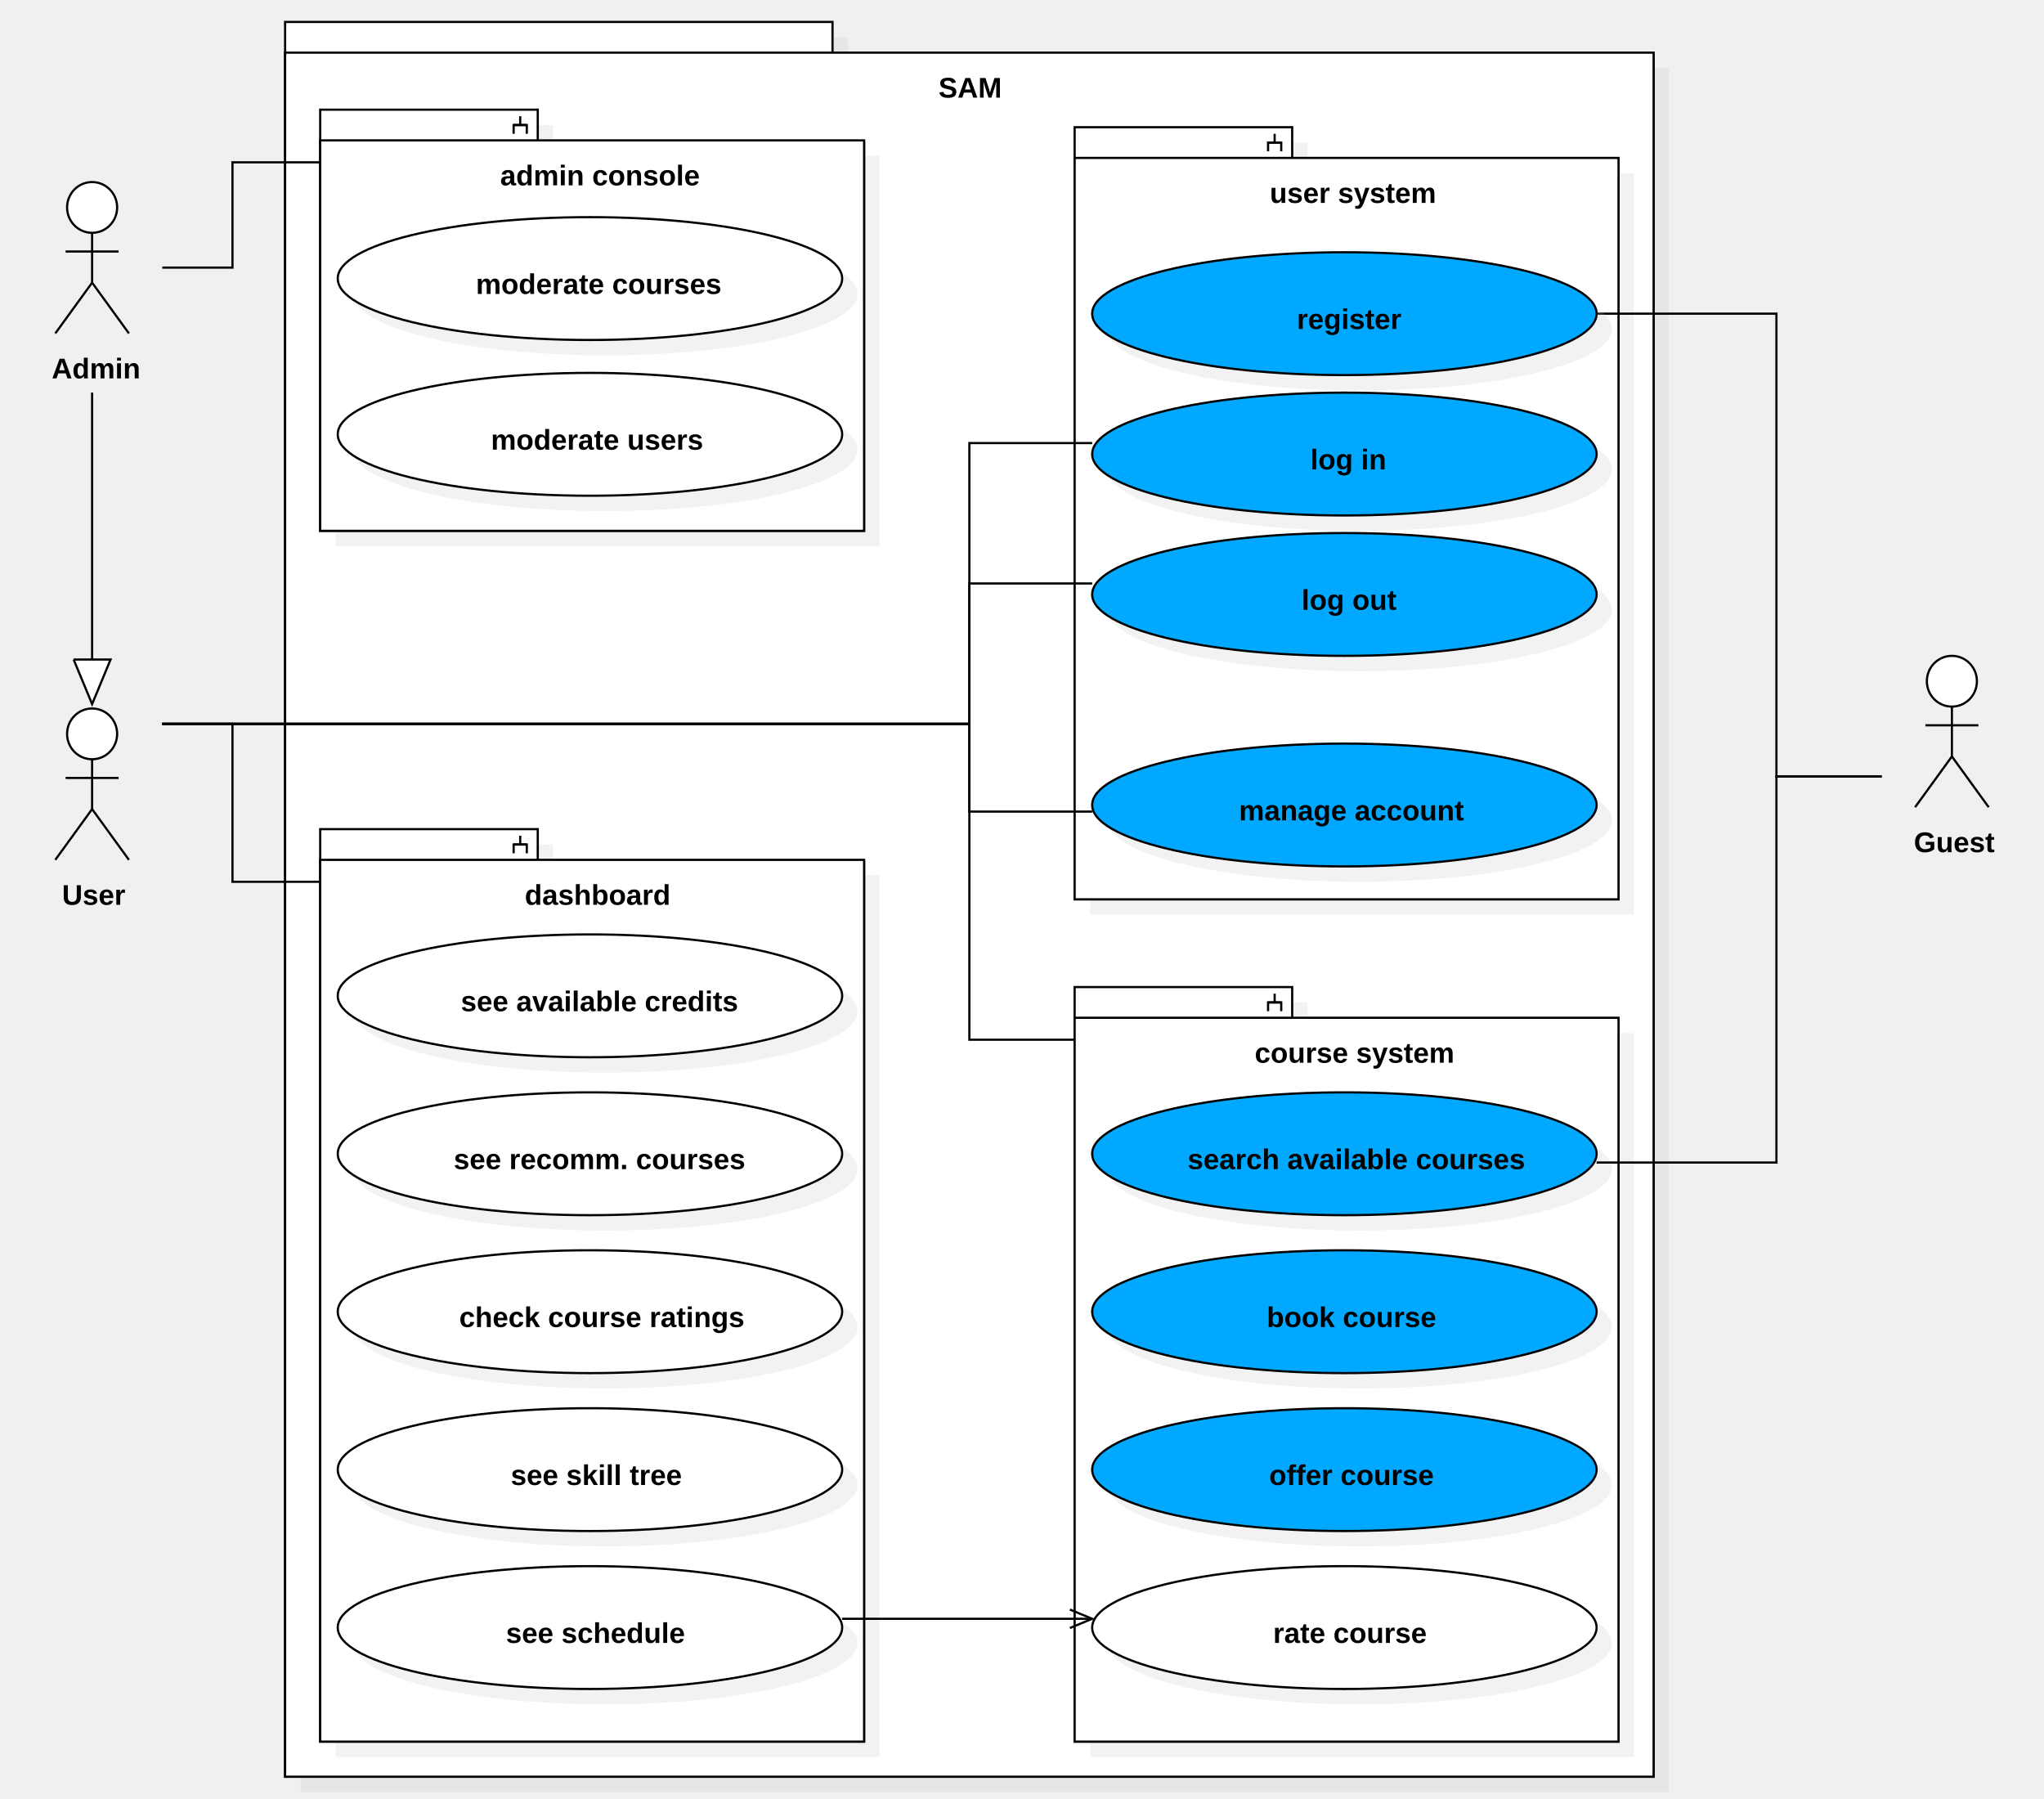
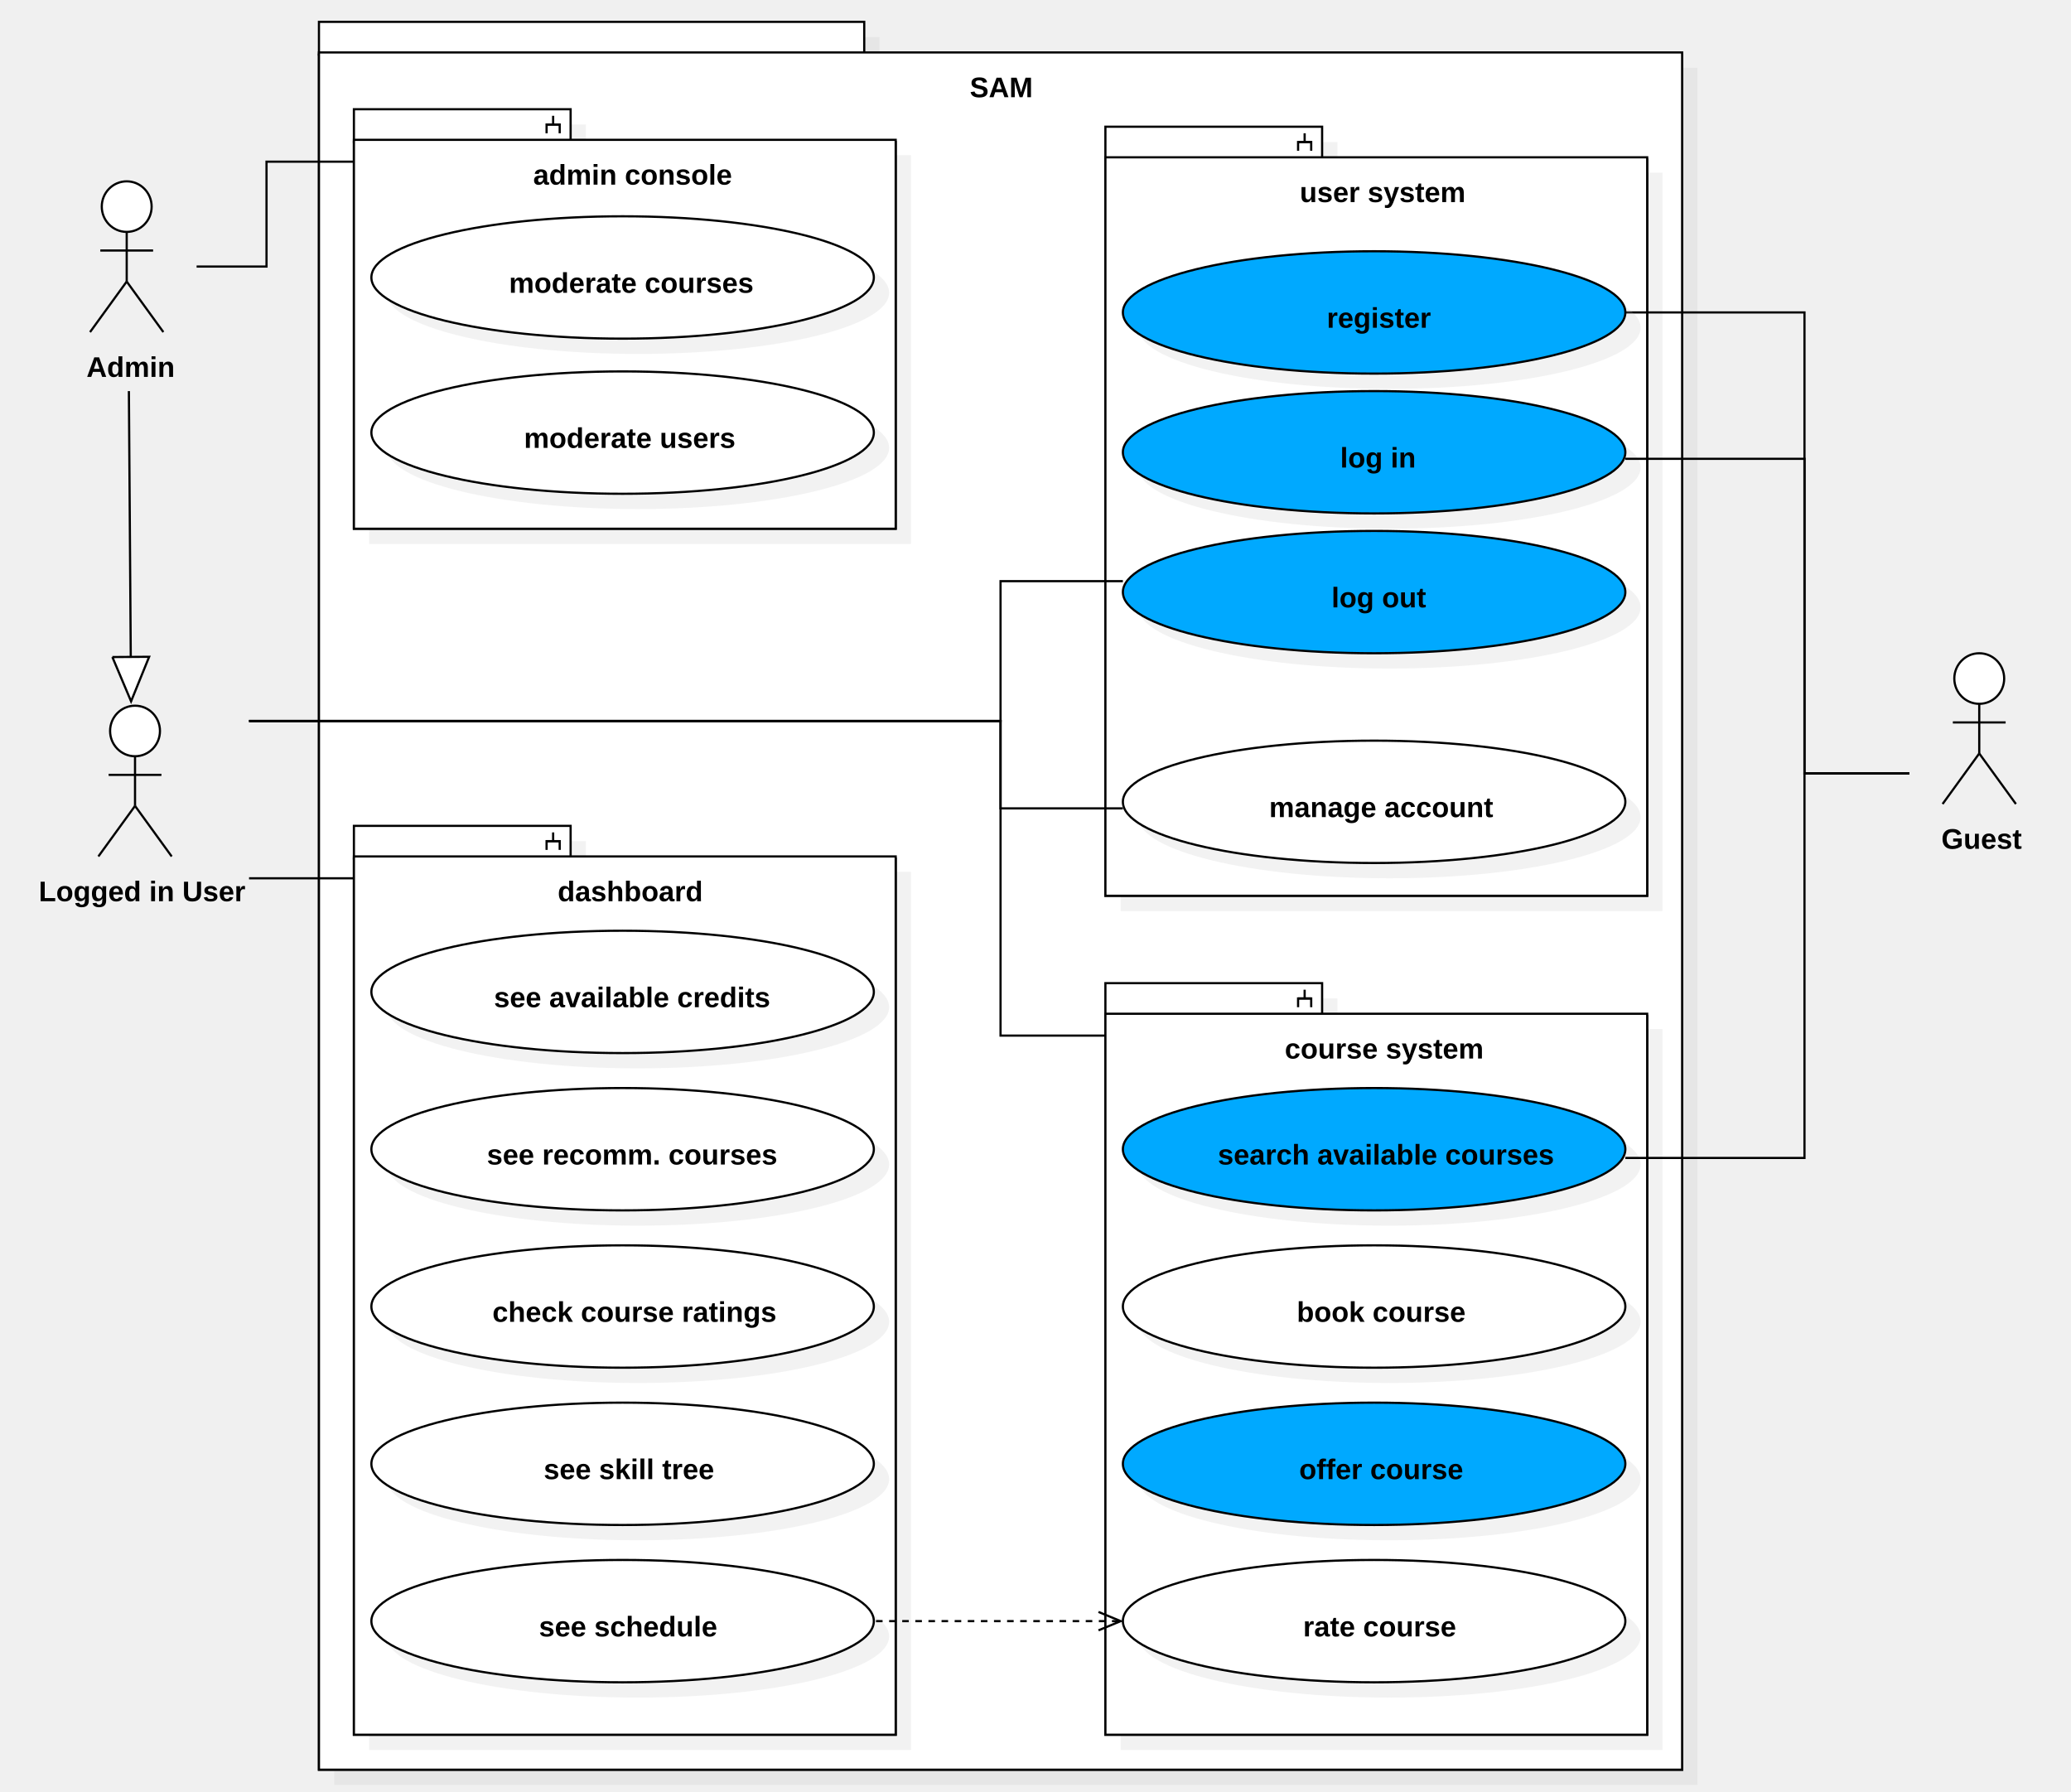
- <svg xmlns="http://www.w3.org/2000/svg" version="1.1" width="932" height="820">
+ <svg xmlns="http://www.w3.org/2000/svg" version="1.1" width="948" height="820">
  <defs />
  <g>
-     <g transform="translate(-62,-38) scale(1,1)">
+     <g transform="translate(-46,-38) scale(1,1)">
      <rect fill="#C0C0C0" stroke="none" x="199" y="55" width="249.6" height="15" opacity="0.2" />
    </g>
-     <g transform="translate(-62,-38) scale(1,1)">
+     <g transform="translate(-46,-38) scale(1,1)">
      <rect fill="#C0C0C0" stroke="none" x="199" y="69" width="624" height="786" opacity="0.2" />
    </g>
-     <g transform="translate(-62,-38) scale(1,1)">
+     <g transform="translate(-46,-38) scale(1,1)">
      <rect fill="#ffffff" stroke="none" x="192" y="63" width="624" height="785" />
    </g>
-     <g transform="translate(-62,-38) scale(1,1)">
+     <g transform="translate(-46,-38) scale(1,1)">
      <path fill="none" stroke="#000000" d="M 192 63 L 816 63 L 816 848 L 192 848 L 192 63 Z Z" stroke-miterlimit="10" />
    </g>
-     <g transform="translate(-62,-38) scale(1,1)">
+     <g transform="translate(-46,-38) scale(1,1)">
      <rect fill="#ffffff" stroke="none" x="192" y="48" width="249.6" height="15" />
    </g>
-     <g transform="translate(-62,-38) scale(1,1)">
+     <g transform="translate(-46,-38) scale(1,1)">
      <path fill="none" stroke="#000000" d="M 192 48 L 441.6 48 L 441.6 63 L 192 63 L 192 48 Z Z" stroke-miterlimit="10" />
    </g>
-     <g transform="translate(-62,-38) scale(1,1)">
+     <g transform="translate(-46,-38) scale(1,1)">
      <rect fill="#ffffff" stroke="none" x="192" y="62" width="624" height="786" />
    </g>
-     <g transform="translate(-62,-38) scale(1,1)">
+     <g transform="translate(-46,-38) scale(1,1)">
      <path fill="none" stroke="#000000" d="M 192 62 L 816 62 L 816 848 L 192 848 L 192 62 Z Z" stroke-miterlimit="10" />
    </g>
-     <g transform="translate(-62,-38) scale(1,1)">
+     <g transform="translate(-46,-38) scale(1,1)">
      <g>
        <path fill="none" stroke="none" />
        <text fill="#000000" stroke="none" font-family="Arial" font-size="13px" font-style="normal" font-weight="bold" text-decoration="none" x="489.915" y="82.5">SAM</text>
      </g>
    </g>
-     <g transform="translate(-62,-38) scale(1,1)">
+     <g transform="translate(-46,-38) scale(1,1)">
      <rect fill="#C0C0C0" stroke="none" x="559" y="495" width="99.2" height="15" opacity="0.2" />
    </g>
-     <g transform="translate(-62,-38) scale(1,1)">
+     <g transform="translate(-46,-38) scale(1,1)">
      <rect fill="#C0C0C0" stroke="none" x="559" y="509" width="248" height="330" opacity="0.2" />
    </g>
-     <g transform="translate(-62,-38) scale(1,1)">
+     <g transform="translate(-46,-38) scale(1,1)">
      <rect fill="#ffffff" stroke="none" x="552" y="503" width="248" height="329" />
    </g>
-     <g transform="translate(-62,-38) scale(1,1)">
+     <g transform="translate(-46,-38) scale(1,1)">
      <path fill="none" stroke="#000000" d="M 552 503 L 800 503 L 800 832 L 552 832 L 552 503 Z Z" stroke-miterlimit="10" />
    </g>
-     <g transform="translate(-62,-38) scale(1,1)">
+     <g transform="translate(-46,-38) scale(1,1)">
      <rect fill="#ffffff" stroke="none" x="552" y="488" width="99.2" height="15" />
    </g>
-     <g transform="translate(-62,-38) scale(1,1)">
+     <g transform="translate(-46,-38) scale(1,1)">
      <path fill="none" stroke="#000000" d="M 552 488 L 651.2 488 L 651.2 503 L 552 503 L 552 488 Z Z" stroke-miterlimit="10" />
    </g>
-     <g transform="translate(-62,-38) scale(1,1)">
+     <g transform="translate(-46,-38) scale(1,1)">
      <rect fill="#ffffff" stroke="none" x="552" y="502" width="248" height="330" />
    </g>
-     <g transform="translate(-62,-38) scale(1,1)">
+     <g transform="translate(-46,-38) scale(1,1)">
      <path fill="none" stroke="#000000" d="M 552 502 L 800 502 L 800 832 L 552 832 L 552 502 Z Z" stroke-miterlimit="10" />
    </g>
-     <g transform="translate(-62,-38) scale(1,1)">
+     <g transform="translate(-46,-38) scale(1,1)">
      <path fill="none" stroke="#000000" d="M 643.2 491 L 643.2 495" stroke-miterlimit="10" />
    </g>
-     <g transform="translate(-62,-38) scale(1,1)">
+     <g transform="translate(-46,-38) scale(1,1)">
      <path fill="none" stroke="#000000" d="M 640.2 499 L 640.2 495 L 646.2 495" stroke-miterlimit="10" />
    </g>
-     <g transform="translate(-62,-38) scale(1,1)">
+     <g transform="translate(-46,-38) scale(1,1)">
      <path fill="none" stroke="#000000" d="M 646.2 499 L 646.2 495 L 640.2 495" stroke-miterlimit="10" />
    </g>
-     <g transform="translate(-62,-38) scale(1,1)">
+     <g transform="translate(-46,-38) scale(1,1)">
      <g>
        <path fill="none" stroke="none" />
        <text fill="#000000" stroke="none" font-family="Arial" font-size="13px" font-style="normal" font-weight="bold" text-decoration="none" x="634.099" y="522.5">course system</text>
      </g>
    </g>
-     <g transform="translate(-62,-38) scale(1,1)">
+     <g transform="translate(-46,-38) scale(1,1)">
      <rect fill="#C0C0C0" stroke="none" x="559" y="103" width="99.2" height="15" opacity="0.2" />
    </g>
-     <g transform="translate(-62,-38) scale(1,1)">
+     <g transform="translate(-46,-38) scale(1,1)">
      <rect fill="#C0C0C0" stroke="none" x="559" y="117" width="248" height="338" opacity="0.2" />
    </g>
-     <g transform="translate(-62,-38) scale(1,1)">
+     <g transform="translate(-46,-38) scale(1,1)">
      <rect fill="#ffffff" stroke="none" x="552" y="111" width="248" height="337" />
    </g>
-     <g transform="translate(-62,-38) scale(1,1)">
+     <g transform="translate(-46,-38) scale(1,1)">
      <path fill="none" stroke="#000000" d="M 552 111 L 800 111 L 800 448 L 552 448 L 552 111 Z Z" stroke-miterlimit="10" />
    </g>
-     <g transform="translate(-62,-38) scale(1,1)">
+     <g transform="translate(-46,-38) scale(1,1)">
      <rect fill="#ffffff" stroke="none" x="552" y="96" width="99.2" height="15" />
    </g>
-     <g transform="translate(-62,-38) scale(1,1)">
+     <g transform="translate(-46,-38) scale(1,1)">
      <path fill="none" stroke="#000000" d="M 552 96 L 651.2 96 L 651.2 111 L 552 111 L 552 96 Z Z" stroke-miterlimit="10" />
    </g>
-     <g transform="translate(-62,-38) scale(1,1)">
+     <g transform="translate(-46,-38) scale(1,1)">
      <rect fill="#ffffff" stroke="none" x="552" y="110" width="248" height="338" />
    </g>
-     <g transform="translate(-62,-38) scale(1,1)">
+     <g transform="translate(-46,-38) scale(1,1)">
      <path fill="none" stroke="#000000" d="M 552 110 L 800 110 L 800 448 L 552 448 L 552 110 Z Z" stroke-miterlimit="10" />
    </g>
-     <g transform="translate(-62,-38) scale(1,1)">
+     <g transform="translate(-46,-38) scale(1,1)">
      <path fill="none" stroke="#000000" d="M 643.2 99 L 643.2 103" stroke-miterlimit="10" />
    </g>
-     <g transform="translate(-62,-38) scale(1,1)">
+     <g transform="translate(-46,-38) scale(1,1)">
      <path fill="none" stroke="#000000" d="M 640.2 107 L 640.2 103 L 646.2 103" stroke-miterlimit="10" />
    </g>
-     <g transform="translate(-62,-38) scale(1,1)">
+     <g transform="translate(-46,-38) scale(1,1)">
      <path fill="none" stroke="#000000" d="M 646.2 107 L 646.2 103 L 640.2 103" stroke-miterlimit="10" />
    </g>
-     <g transform="translate(-62,-38) scale(1,1)">
+     <g transform="translate(-46,-38) scale(1,1)">
      <g>
        <path fill="none" stroke="none" />
        <text fill="#000000" stroke="none" font-family="Arial" font-size="13px" font-style="normal" font-weight="bold" text-decoration="none" x="640.964" y="130.5">user system</text>
      </g>
    </g>
-     <g transform="translate(-62,-38) scale(1,1)">
-       <path fill="#ffffff" stroke="none" d="M 92.588 372.57 C 92.588 366.18 97.698 361 104 361 C 110.302 361 115.412 366.18 115.412 372.57 C 115.412 378.96 110.302 384.14 104 384.14 C 97.698 384.14 92.588 378.96 92.588 372.57 Z" />
-     </g>
-     <g transform="translate(-62,-38) scale(1,1)">
-       <path fill="none" stroke="#000000" d="M 92.588 372.57 C 92.588 366.18 97.698 361 104 361 C 110.302 361 115.412 366.18 115.412 372.57 C 115.412 378.96 110.302 384.14 104 384.14 C 97.698 384.14 92.588 378.96 92.588 372.57 Z" stroke-miterlimit="10" />
-     </g>
-     <g transform="translate(-62,-38) scale(1,1)">
-       <path fill="none" stroke="#000000" d="M 104 384.14 L 104 406.86" stroke-miterlimit="10" />
-     </g>
-     <g transform="translate(-62,-38) scale(1,1)">
-       <path fill="none" stroke="#000000" d="M 91.917 392.66 L 116.083 392.66" stroke-miterlimit="10" />
-     </g>
-     <g transform="translate(-62,-38) scale(1,1)">
-       <path fill="none" stroke="#000000" d="M 104 406.86 L 87.218 430" stroke-miterlimit="10" />
-     </g>
-     <g transform="translate(-62,-38) scale(1,1)">
-       <path fill="none" stroke="#000000" d="M 104 406.86 L 120.782 430" stroke-miterlimit="10" />
-     </g>
-     <g transform="translate(-62,-38) scale(1,1)">
-       <g>
-         <path fill="none" stroke="none" />
-         <text fill="#000000" stroke="none" font-family="Arial" font-size="13px" font-style="normal" font-weight="bold" text-decoration="none" x="90.276" y="450.5">User</text>
-       </g>
-     </g>
-     <g transform="translate(-62,-38) scale(1,1)">
+     <g transform="translate(-46,-38) scale(1,1)">
+       <path fill="#ffffff" stroke="none" d="M 96.397 372.57 C 96.397 366.18 101.507 361 107.809 361 C 114.112 361 119.221 366.18 119.221 372.57 C 119.221 378.96 114.112 384.14 107.809 384.14 C 101.507 384.14 96.397 378.96 96.397 372.57 Z" />
+     </g>
+     <g transform="translate(-46,-38) scale(1,1)">
+       <path fill="none" stroke="#000000" d="M 96.397 372.57 C 96.397 366.18 101.507 361 107.809 361 C 114.112 361 119.221 366.18 119.221 372.57 C 119.221 378.96 114.112 384.14 107.809 384.14 C 101.507 384.14 96.397 378.96 96.397 372.57 Z" stroke-miterlimit="10" />
+     </g>
+     <g transform="translate(-46,-38) scale(1,1)">
+       <path fill="none" stroke="#000000" d="M 107.809 384.14 L 107.809 406.86" stroke-miterlimit="10" />
+     </g>
+     <g transform="translate(-46,-38) scale(1,1)">
+       <path fill="none" stroke="#000000" d="M 95.726 392.66 L 119.892 392.66" stroke-miterlimit="10" />
+     </g>
+     <g transform="translate(-46,-38) scale(1,1)">
+       <path fill="none" stroke="#000000" d="M 107.809 406.86 L 91.027 430" stroke-miterlimit="10" />
+     </g>
+     <g transform="translate(-46,-38) scale(1,1)">
+       <path fill="none" stroke="#000000" d="M 107.809 406.86 L 124.591 430" stroke-miterlimit="10" />
+     </g>
+     <g transform="translate(-46,-38) scale(1,1)">
+       <g>
+         <path fill="none" stroke="none" />
+         <text fill="#000000" stroke="none" font-family="Arial" font-size="13px" font-style="normal" font-weight="bold" text-decoration="none" x="63.725" y="450.5">Logged in User</text>
+       </g>
+     </g>
+     <g transform="translate(-46,-38) scale(1,1)">
      <path fill="#ffffff" stroke="none" d="M 940.588 348.57 C 940.588 342.18 945.698 337 952 337 C 958.302 337 963.412 342.18 963.412 348.57 C 963.412 354.96 958.302 360.14 952 360.14 C 945.698 360.14 940.588 354.96 940.588 348.57 Z" />
    </g>
-     <g transform="translate(-62,-38) scale(1,1)">
+     <g transform="translate(-46,-38) scale(1,1)">
      <path fill="none" stroke="#000000" d="M 940.588 348.57 C 940.588 342.18 945.698 337 952 337 C 958.302 337 963.412 342.18 963.412 348.57 C 963.412 354.96 958.302 360.14 952 360.14 C 945.698 360.14 940.588 354.96 940.588 348.57 Z" stroke-miterlimit="10" />
    </g>
-     <g transform="translate(-62,-38) scale(1,1)">
+     <g transform="translate(-46,-38) scale(1,1)">
      <path fill="none" stroke="#000000" d="M 952 360.14 L 952 382.86" stroke-miterlimit="10" />
    </g>
-     <g transform="translate(-62,-38) scale(1,1)">
+     <g transform="translate(-46,-38) scale(1,1)">
      <path fill="none" stroke="#000000" d="M 939.917 368.66 L 964.083 368.66" stroke-miterlimit="10" />
    </g>
-     <g transform="translate(-62,-38) scale(1,1)">
+     <g transform="translate(-46,-38) scale(1,1)">
      <path fill="none" stroke="#000000" d="M 952 382.86 L 935.218 406" stroke-miterlimit="10" />
    </g>
-     <g transform="translate(-62,-38) scale(1,1)">
+     <g transform="translate(-46,-38) scale(1,1)">
      <path fill="none" stroke="#000000" d="M 952 382.86 L 968.782 406" stroke-miterlimit="10" />
    </g>
-     <g transform="translate(-62,-38) scale(1,1)">
+     <g transform="translate(-46,-38) scale(1,1)">
      <g>
        <path fill="none" stroke="none" />
        <text fill="#000000" stroke="none" font-family="Arial" font-size="13px" font-style="normal" font-weight="bold" text-decoration="none" x="934.658" y="426.5">Guest</text>
      </g>
    </g>
-     <g transform="translate(-62,-38) scale(1,1)">
+     <g transform="translate(-46,-38) scale(1,1)">
      <path fill="none" stroke="#000000" d="M 920 392 L 872 392 L 872 181 L 790 181" stroke-miterlimit="10" />
    </g>
-     <g transform="translate(-62,-38) scale(1,1)">
+     <g transform="translate(-46,-38) scale(1,1)">
      <path fill="#ffffff" stroke="none" d="M 92.588 132.57 C 92.588 126.18 97.698 121 104 121 C 110.302 121 115.412 126.18 115.412 132.57 C 115.412 138.96 110.302 144.14 104 144.14 C 97.698 144.14 92.588 138.96 92.588 132.57 Z" />
    </g>
-     <g transform="translate(-62,-38) scale(1,1)">
+     <g transform="translate(-46,-38) scale(1,1)">
      <path fill="none" stroke="#000000" d="M 92.588 132.57 C 92.588 126.18 97.698 121 104 121 C 110.302 121 115.412 126.18 115.412 132.57 C 115.412 138.96 110.302 144.14 104 144.14 C 97.698 144.14 92.588 138.96 92.588 132.57 Z" stroke-miterlimit="10" />
    </g>
-     <g transform="translate(-62,-38) scale(1,1)">
+     <g transform="translate(-46,-38) scale(1,1)">
      <path fill="none" stroke="#000000" d="M 104 144.14 L 104 166.86" stroke-miterlimit="10" />
    </g>
-     <g transform="translate(-62,-38) scale(1,1)">
+     <g transform="translate(-46,-38) scale(1,1)">
      <path fill="none" stroke="#000000" d="M 91.917 152.66 L 116.083 152.66" stroke-miterlimit="10" />
    </g>
-     <g transform="translate(-62,-38) scale(1,1)">
+     <g transform="translate(-46,-38) scale(1,1)">
      <path fill="none" stroke="#000000" d="M 104 166.86 L 87.218 190" stroke-miterlimit="10" />
    </g>
-     <g transform="translate(-62,-38) scale(1,1)">
+     <g transform="translate(-46,-38) scale(1,1)">
      <path fill="none" stroke="#000000" d="M 104 166.86 L 120.782 190" stroke-miterlimit="10" />
    </g>
-     <g transform="translate(-62,-38) scale(1,1)">
+     <g transform="translate(-46,-38) scale(1,1)">
      <g>
        <path fill="none" stroke="none" />
        <text fill="#000000" stroke="none" font-family="Arial" font-size="13px" font-style="normal" font-weight="bold" text-decoration="none" x="85.576" y="210.5">Admin</text>
      </g>
    </g>
-     <g transform="translate(-62,-38) scale(1,1)">
-       <path fill="none" stroke="#000000" d="M 104 217 L 104 359" stroke-miterlimit="10" />
-     </g>
-     <g transform="translate(-62,-38) scale(1,1)">
-       <path fill="#FFFFFF" stroke="none" d="M 95.581 338.675 L 104 359 L 112.419 338.675" />
-     </g>
-     <g transform="translate(-62,-38) scale(1,1)">
-       <path fill="none" stroke="#000000" d="M 95.581 338.675 L 104 359 L 112.419 338.675 L 95.581 338.675" stroke-miterlimit="10" />
-     </g>
-     <g transform="translate(-62,-38) scale(1,1)">
+     <g transform="translate(-46,-38) scale(1,1)">
+       <path fill="none" stroke="#000000" d="M 105 217 L 106 359" stroke-miterlimit="10" />
+     </g>
+     <g transform="translate(-46,-38) scale(1,1)">
+       <path fill="#FFFFFF" stroke="none" d="M 97.438 338.734 L 106 359 L 114.276 338.616" />
+     </g>
+     <g transform="translate(-46,-38) scale(1,1)">
+       <path fill="none" stroke="#000000" d="M 97.438 338.734 L 106 359 L 114.276 338.616 L 97.438 338.734" stroke-miterlimit="10" />
+     </g>
+     <g transform="translate(-46,-38) scale(1,1)">
      <path fill="#C0C0C0" stroke="none" d="M 567 188 C 567 172.536 618.487 160 682 160 C 745.513 160 797 172.536 797 188 C 797 203.464 745.513 216 682 216 C 618.487 216 567 203.464 567 188 Z" opacity="0.2" />
    </g>
-     <g transform="translate(-62,-38) scale(1,1)">
+     <g transform="translate(-46,-38) scale(1,1)">
      <path fill="#00a9ff" stroke="none" d="M 560 181 C 560 165.536 611.487 153 675 153 C 738.513 153 790 165.536 790 181 C 790 196.464 738.513 209 675 209 C 611.487 209 560 196.464 560 181 Z" />
    </g>
-     <g transform="translate(-62,-38) scale(1,1)">
+     <g transform="translate(-46,-38) scale(1,1)">
      <path fill="none" stroke="#000000" d="M 560 181 C 560 165.536 611.487 153 675 153 C 738.513 153 790 165.536 790 181 C 790 196.464 738.513 209 675 209 C 611.487 209 560 196.464 560 181 Z" stroke-miterlimit="10" />
    </g>
-     <g transform="translate(-62,-38) scale(1,1)">
+     <g transform="translate(-46,-38) scale(1,1)">
      <g>
        <path fill="none" stroke="none" />
        <text fill="#000000" stroke="none" font-family="Arial" font-size="13px" font-style="normal" font-weight="bold" text-decoration="none" x="653.326" y="188">register</text>
      </g>
    </g>
-     <g transform="translate(-62,-38) scale(1,1)">
+     <g transform="translate(-46,-38) scale(1,1)">
      <path fill="#C0C0C0" stroke="none" d="M 567 252 C 567 236.536 618.487 224 682 224 C 745.513 224 797 236.536 797 252 C 797 267.464 745.513 280 682 280 C 618.487 280 567 267.464 567 252 Z" opacity="0.2" />
    </g>
-     <g transform="translate(-62,-38) scale(1,1)">
+     <g transform="translate(-46,-38) scale(1,1)">
      <path fill="#00a9ff" stroke="none" d="M 560 245 C 560 229.536 611.487 217 675 217 C 738.513 217 790 229.536 790 245 C 790 260.464 738.513 273 675 273 C 611.487 273 560 260.464 560 245 Z" />
    </g>
-     <g transform="translate(-62,-38) scale(1,1)">
+     <g transform="translate(-46,-38) scale(1,1)">
      <path fill="none" stroke="#000000" d="M 560 245 C 560 229.536 611.487 217 675 217 C 738.513 217 790 229.536 790 245 C 790 260.464 738.513 273 675 273 C 611.487 273 560 260.464 560 245 Z" stroke-miterlimit="10" />
    </g>
-     <g transform="translate(-62,-38) scale(1,1)">
+     <g transform="translate(-46,-38) scale(1,1)">
      <g>
        <path fill="none" stroke="none" />
        <text fill="#000000" stroke="none" font-family="Arial" font-size="13px" font-style="normal" font-weight="bold" text-decoration="none" x="659.461" y="252">log in</text>
      </g>
    </g>
-     <g transform="translate(-62,-38) scale(1,1)">
+     <g transform="translate(-46,-38) scale(1,1)">
      <path fill="#C0C0C0" stroke="none" d="M 567 316 C 567 300.536 618.487 288 682 288 C 745.513 288 797 300.536 797 316 C 797 331.464 745.513 344 682 344 C 618.487 344 567 331.464 567 316 Z" opacity="0.2" />
    </g>
-     <g transform="translate(-62,-38) scale(1,1)">
+     <g transform="translate(-46,-38) scale(1,1)">
      <path fill="#00a9ff" stroke="none" d="M 560 309 C 560 293.536 611.487 281 675 281 C 738.513 281 790 293.536 790 309 C 790 324.464 738.513 337 675 337 C 611.487 337 560 324.464 560 309 Z" />
    </g>
-     <g transform="translate(-62,-38) scale(1,1)">
+     <g transform="translate(-46,-38) scale(1,1)">
      <path fill="none" stroke="#000000" d="M 560 309 C 560 293.536 611.487 281 675 281 C 738.513 281 790 293.536 790 309 C 790 324.464 738.513 337 675 337 C 611.487 337 560 324.464 560 309 Z" stroke-miterlimit="10" />
    </g>
-     <g transform="translate(-62,-38) scale(1,1)">
+     <g transform="translate(-46,-38) scale(1,1)">
      <g>
        <path fill="none" stroke="none" />
        <text fill="#000000" stroke="none" font-family="Arial" font-size="13px" font-style="normal" font-weight="bold" text-decoration="none" x="655.484" y="316">log out</text>
      </g>
    </g>
-     <g transform="translate(-62,-38) scale(1,1)">
+     <g transform="translate(-46,-38) scale(1,1)">
      <path fill="#C0C0C0" stroke="none" d="M 567 412 C 567 396.536 618.487 384 682 384 C 745.513 384 797 396.536 797 412 C 797 427.464 745.513 440 682 440 C 618.487 440 567 427.464 567 412 Z" opacity="0.2" />
    </g>
-     <g transform="translate(-62,-38) scale(1,1)">
-       <path fill="#00a9ff" stroke="none" d="M 560 405 C 560 389.536 611.487 377 675 377 C 738.513 377 790 389.536 790 405 C 790 420.464 738.513 433 675 433 C 611.487 433 560 420.464 560 405 Z" />
-     </g>
-     <g transform="translate(-62,-38) scale(1,1)">
+     <g transform="translate(-46,-38) scale(1,1)">
+       <path fill="#ffffff" stroke="none" d="M 560 405 C 560 389.536 611.487 377 675 377 C 738.513 377 790 389.536 790 405 C 790 420.464 738.513 433 675 433 C 611.487 433 560 420.464 560 405 Z" />
+     </g>
+     <g transform="translate(-46,-38) scale(1,1)">
      <path fill="none" stroke="#000000" d="M 560 405 C 560 389.536 611.487 377 675 377 C 738.513 377 790 389.536 790 405 C 790 420.464 738.513 433 675 433 C 611.487 433 560 420.464 560 405 Z" stroke-miterlimit="10" />
    </g>
-     <g transform="translate(-62,-38) scale(1,1)">
+     <g transform="translate(-46,-38) scale(1,1)">
      <g>
        <path fill="none" stroke="none" />
        <text fill="#000000" stroke="none" font-family="Arial" font-size="13px" font-style="normal" font-weight="bold" text-decoration="none" x="626.939" y="412">manage account</text>
      </g>
    </g>
-     <g transform="translate(-62,-38) scale(1,1)">
+     <g transform="translate(-46,-38) scale(1,1)">
      <path fill="#C0C0C0" stroke="none" d="M 567 571 C 567 555.536 618.487 543 682 543 C 745.513 543 797 555.536 797 571 C 797 586.464 745.513 599 682 599 C 618.487 599 567 586.464 567 571 Z" opacity="0.2" />
    </g>
-     <g transform="translate(-62,-38) scale(1,1)">
+     <g transform="translate(-46,-38) scale(1,1)">
      <path fill="#00a9ff" stroke="none" d="M 560 564 C 560 548.536 611.487 536 675 536 C 738.513 536 790 548.536 790 564 C 790 579.464 738.513 592 675 592 C 611.487 592 560 579.464 560 564 Z" />
    </g>
-     <g transform="translate(-62,-38) scale(1,1)">
+     <g transform="translate(-46,-38) scale(1,1)">
      <path fill="none" stroke="#000000" d="M 560 564 C 560 548.536 611.487 536 675 536 C 738.513 536 790 548.536 790 564 C 790 579.464 738.513 592 675 592 C 611.487 592 560 579.464 560 564 Z" stroke-miterlimit="10" />
    </g>
-     <g transform="translate(-62,-38) scale(1,1)">
+     <g transform="translate(-46,-38) scale(1,1)">
      <g>
        <path fill="none" stroke="none" />
        <text fill="#000000" stroke="none" font-family="Arial" font-size="13px" font-style="normal" font-weight="bold" text-decoration="none" x="603.462" y="571">search available courses</text>
      </g>
    </g>
-     <g transform="translate(-62,-38) scale(1,1)">
+     <g transform="translate(-46,-38) scale(1,1)">
      <path fill="#C0C0C0" stroke="none" d="M 567 643 C 567 627.536 618.487 615 682 615 C 745.513 615 797 627.536 797 643 C 797 658.464 745.513 671 682 671 C 618.487 671 567 658.464 567 643 Z" opacity="0.2" />
    </g>
-     <g transform="translate(-62,-38) scale(1,1)">
-       <path fill="#00a9ff" stroke="none" d="M 560 636 C 560 620.536 611.487 608 675 608 C 738.513 608 790 620.536 790 636 C 790 651.464 738.513 664 675 664 C 611.487 664 560 651.464 560 636 Z" />
-     </g>
-     <g transform="translate(-62,-38) scale(1,1)">
+     <g transform="translate(-46,-38) scale(1,1)">
+       <path fill="#ffffff" stroke="none" d="M 560 636 C 560 620.536 611.487 608 675 608 C 738.513 608 790 620.536 790 636 C 790 651.464 738.513 664 675 664 C 611.487 664 560 651.464 560 636 Z" />
+     </g>
+     <g transform="translate(-46,-38) scale(1,1)">
      <path fill="none" stroke="#000000" d="M 560 636 C 560 620.536 611.487 608 675 608 C 738.513 608 790 620.536 790 636 C 790 651.464 738.513 664 675 664 C 611.487 664 560 651.464 560 636 Z" stroke-miterlimit="10" />
    </g>
-     <g transform="translate(-62,-38) scale(1,1)">
+     <g transform="translate(-46,-38) scale(1,1)">
      <g>
        <path fill="none" stroke="none" />
        <text fill="#000000" stroke="none" font-family="Arial" font-size="13px" font-style="normal" font-weight="bold" text-decoration="none" x="639.59" y="643">book course</text>
      </g>
    </g>
-     <g transform="translate(-62,-38) scale(1,1)">
+     <g transform="translate(-46,-38) scale(1,1)">
      <path fill="#C0C0C0" stroke="none" d="M 567 715 C 567 699.536 618.487 687 682 687 C 745.513 687 797 699.536 797 715 C 797 730.464 745.513 743 682 743 C 618.487 743 567 730.464 567 715 Z" opacity="0.2" />
    </g>
-     <g transform="translate(-62,-38) scale(1,1)">
+     <g transform="translate(-46,-38) scale(1,1)">
      <path fill="#00a9ff" stroke="none" d="M 560 708 C 560 692.536 611.487 680 675 680 C 738.513 680 790 692.536 790 708 C 790 723.464 738.513 736 675 736 C 611.487 736 560 723.464 560 708 Z" />
    </g>
-     <g transform="translate(-62,-38) scale(1,1)">
+     <g transform="translate(-46,-38) scale(1,1)">
      <path fill="none" stroke="#000000" d="M 560 708 C 560 692.536 611.487 680 675 680 C 738.513 680 790 692.536 790 708 C 790 723.464 738.513 736 675 736 C 611.487 736 560 723.464 560 708 Z" stroke-miterlimit="10" />
    </g>
-     <g transform="translate(-62,-38) scale(1,1)">
+     <g transform="translate(-46,-38) scale(1,1)">
      <g>
        <path fill="none" stroke="none" />
        <text fill="#000000" stroke="none" font-family="Arial" font-size="13px" font-style="normal" font-weight="bold" text-decoration="none" x="640.678" y="715">offer course</text>
      </g>
    </g>
-     <g transform="translate(-62,-38) scale(1,1)">
+     <g transform="translate(-46,-38) scale(1,1)">
      <path fill="#C0C0C0" stroke="none" d="M 567 787 C 567 771.536 618.487 759 682 759 C 745.513 759 797 771.536 797 787 C 797 802.464 745.513 815 682 815 C 618.487 815 567 802.464 567 787 Z" opacity="0.2" />
    </g>
-     <g transform="translate(-62,-38) scale(1,1)">
+     <g transform="translate(-46,-38) scale(1,1)">
      <path fill="#ffffff" stroke="none" d="M 560 780 C 560 764.536 611.487 752 675 752 C 738.513 752 790 764.536 790 780 C 790 795.464 738.513 808 675 808 C 611.487 808 560 795.464 560 780 Z" />
    </g>
-     <g transform="translate(-62,-38) scale(1,1)">
+     <g transform="translate(-46,-38) scale(1,1)">
      <path fill="none" stroke="#000000" d="M 560 780 C 560 764.536 611.487 752 675 752 C 738.513 752 790 764.536 790 780 C 790 795.464 738.513 808 675 808 C 611.487 808 560 795.464 560 780 Z" stroke-miterlimit="10" />
    </g>
-     <g transform="translate(-62,-38) scale(1,1)">
+     <g transform="translate(-46,-38) scale(1,1)">
      <g>
        <path fill="none" stroke="none" />
        <text fill="#000000" stroke="none" font-family="Arial" font-size="13px" font-style="normal" font-weight="bold" text-decoration="none" x="642.484" y="787">rate course</text>
      </g>
    </g>
-     <g transform="translate(-62,-38) scale(1,1)">
+     <g transform="translate(-46,-38) scale(1,1)">
      <path fill="none" stroke="#000000" d="M 920 392 L 872 392 L 872 568 L 790 568" stroke-miterlimit="10" />
    </g>
-     <g transform="translate(-62,-38) scale(1,1)">
+     <g transform="translate(-46,-38) scale(1,1)">
      <rect fill="#C0C0C0" stroke="none" x="215" y="423" width="99.2" height="15" opacity="0.2" />
    </g>
-     <g transform="translate(-62,-38) scale(1,1)">
+     <g transform="translate(-46,-38) scale(1,1)">
      <rect fill="#C0C0C0" stroke="none" x="215" y="437" width="248" height="402" opacity="0.2" />
    </g>
-     <g transform="translate(-62,-38) scale(1,1)">
+     <g transform="translate(-46,-38) scale(1,1)">
      <rect fill="#ffffff" stroke="none" x="208" y="431" width="248" height="401" />
    </g>
-     <g transform="translate(-62,-38) scale(1,1)">
+     <g transform="translate(-46,-38) scale(1,1)">
      <path fill="none" stroke="#000000" d="M 208 431 L 456 431 L 456 832 L 208 832 L 208 431 Z Z" stroke-miterlimit="10" />
    </g>
-     <g transform="translate(-62,-38) scale(1,1)">
+     <g transform="translate(-46,-38) scale(1,1)">
      <rect fill="#ffffff" stroke="none" x="208" y="416" width="99.2" height="15" />
    </g>
-     <g transform="translate(-62,-38) scale(1,1)">
+     <g transform="translate(-46,-38) scale(1,1)">
      <path fill="none" stroke="#000000" d="M 208 416 L 307.2 416 L 307.2 431 L 208 431 L 208 416 Z Z" stroke-miterlimit="10" />
    </g>
-     <g transform="translate(-62,-38) scale(1,1)">
+     <g transform="translate(-46,-38) scale(1,1)">
      <rect fill="#ffffff" stroke="none" x="208" y="430" width="248" height="402" />
    </g>
-     <g transform="translate(-62,-38) scale(1,1)">
+     <g transform="translate(-46,-38) scale(1,1)">
      <path fill="none" stroke="#000000" d="M 208 430 L 456 430 L 456 832 L 208 832 L 208 430 Z Z" stroke-miterlimit="10" />
    </g>
-     <g transform="translate(-62,-38) scale(1,1)">
+     <g transform="translate(-46,-38) scale(1,1)">
      <path fill="none" stroke="#000000" d="M 299.2 419 L 299.2 423" stroke-miterlimit="10" />
    </g>
-     <g transform="translate(-62,-38) scale(1,1)">
+     <g transform="translate(-46,-38) scale(1,1)">
      <path fill="none" stroke="#000000" d="M 296.2 427 L 296.2 423 L 302.2 423" stroke-miterlimit="10" />
    </g>
-     <g transform="translate(-62,-38) scale(1,1)">
+     <g transform="translate(-46,-38) scale(1,1)">
      <path fill="none" stroke="#000000" d="M 302.2 427 L 302.2 423 L 296.2 423" stroke-miterlimit="10" />
    </g>
-     <g transform="translate(-62,-38) scale(1,1)">
+     <g transform="translate(-46,-38) scale(1,1)">
      <g>
        <path fill="none" stroke="none" />
        <text fill="#000000" stroke="none" font-family="Arial" font-size="13px" font-style="normal" font-weight="bold" text-decoration="none" x="301.281" y="450.5">dashboard</text>
      </g>
    </g>
-     <g transform="translate(-62,-38) scale(1,1)">
+     <g transform="translate(-46,-38) scale(1,1)">
      <path fill="#C0C0C0" stroke="none" d="M 223 787 C 223 771.536 274.487 759 338 759 C 401.513 759 453 771.536 453 787 C 453 802.464 401.513 815 338 815 C 274.487 815 223 802.464 223 787 Z" opacity="0.2" />
    </g>
-     <g transform="translate(-62,-38) scale(1,1)">
+     <g transform="translate(-46,-38) scale(1,1)">
      <path fill="#ffffff" stroke="none" d="M 216 780 C 216 764.536 267.487 752 331 752 C 394.513 752 446 764.536 446 780 C 446 795.464 394.513 808 331 808 C 267.487 808 216 795.464 216 780 Z" />
    </g>
-     <g transform="translate(-62,-38) scale(1,1)">
+     <g transform="translate(-46,-38) scale(1,1)">
      <path fill="none" stroke="#000000" d="M 216 780 C 216 764.536 267.487 752 331 752 C 394.513 752 446 764.536 446 780 C 446 795.464 394.513 808 331 808 C 267.487 808 216 795.464 216 780 Z" stroke-miterlimit="10" />
    </g>
-     <g transform="translate(-62,-38) scale(1,1)">
+     <g transform="translate(-46,-38) scale(1,1)">
      <g>
        <path fill="none" stroke="none" />
        <text fill="#000000" stroke="none" font-family="Arial" font-size="13px" font-style="normal" font-weight="bold" text-decoration="none" x="292.695" y="787">see schedule</text>
      </g>
    </g>
-     <g transform="translate(-62,-38) scale(1,1)">
+     <g transform="translate(-46,-38) scale(1,1)">
      <path fill="#C0C0C0" stroke="none" d="M 223 715 C 223 699.536 274.487 687 338 687 C 401.513 687 453 699.536 453 715 C 453 730.464 401.513 743 338 743 C 274.487 743 223 730.464 223 715 Z" opacity="0.2" />
    </g>
-     <g transform="translate(-62,-38) scale(1,1)">
+     <g transform="translate(-46,-38) scale(1,1)">
      <path fill="#ffffff" stroke="none" d="M 216 708 C 216 692.536 267.487 680 331 680 C 394.513 680 446 692.536 446 708 C 446 723.464 394.513 736 331 736 C 267.487 736 216 723.464 216 708 Z" />
    </g>
-     <g transform="translate(-62,-38) scale(1,1)">
+     <g transform="translate(-46,-38) scale(1,1)">
      <path fill="none" stroke="#000000" d="M 216 708 C 216 692.536 267.487 680 331 680 C 394.513 680 446 692.536 446 708 C 446 723.464 394.513 736 331 736 C 267.487 736 216 723.464 216 708 Z" stroke-miterlimit="10" />
    </g>
-     <g transform="translate(-62,-38) scale(1,1)">
+     <g transform="translate(-46,-38) scale(1,1)">
      <g>
        <path fill="none" stroke="none" />
        <text fill="#000000" stroke="none" font-family="Arial" font-size="13px" font-style="normal" font-weight="bold" text-decoration="none" x="294.875" y="715">see skill tree</text>
      </g>
    </g>
-     <g transform="translate(-62,-38) scale(1,1)">
+     <g transform="translate(-46,-38) scale(1,1)">
      <path fill="#C0C0C0" stroke="none" d="M 223 643 C 223 627.536 274.487 615 338 615 C 401.513 615 453 627.536 453 643 C 453 658.464 401.513 671 338 671 C 274.487 671 223 658.464 223 643 Z" opacity="0.2" />
    </g>
-     <g transform="translate(-62,-38) scale(1,1)">
+     <g transform="translate(-46,-38) scale(1,1)">
      <path fill="#ffffff" stroke="none" d="M 216 636 C 216 620.536 267.487 608 331 608 C 394.513 608 446 620.536 446 636 C 446 651.464 394.513 664 331 664 C 267.487 664 216 651.464 216 636 Z" />
    </g>
-     <g transform="translate(-62,-38) scale(1,1)">
+     <g transform="translate(-46,-38) scale(1,1)">
      <path fill="none" stroke="#000000" d="M 216 636 C 216 620.536 267.487 608 331 608 C 394.513 608 446 620.536 446 636 C 446 651.464 394.513 664 331 664 C 267.487 664 216 651.464 216 636 Z" stroke-miterlimit="10" />
    </g>
-     <g transform="translate(-62,-38) scale(1,1)">
+     <g transform="translate(-46,-38) scale(1,1)">
      <g>
        <path fill="none" stroke="none" />
        <text fill="#000000" stroke="none" font-family="Arial" font-size="13px" font-style="normal" font-weight="bold" text-decoration="none" x="271.389" y="643">check course ratings</text>
      </g>
    </g>
-     <g transform="translate(-62,-38) scale(1,1)">
-       <path fill="none" stroke="#000000" d="M 446 776 L 560 776" stroke-miterlimit="10" />
-     </g>
-     <g transform="translate(-62,-38) scale(1,1)">
-       <path fill="none" stroke="#000000" d="M 549.837 780.21 L 560 776 L 549.837 771.79" stroke-miterlimit="10" />
-     </g>
-     <g transform="translate(-62,-38) scale(1,1)">
-       <path fill="none" stroke="#000000" d="M 136 368 L 168 368 L 168 440 L 208 440" stroke-miterlimit="10" />
-     </g>
-     <g transform="translate(-62,-38) scale(1,1)">
+     <g transform="translate(-46,-38) scale(1,1)">
+       <path fill="none" stroke="#000000" d="M 160 440 L 208 440" stroke-miterlimit="10" />
+     </g>
+     <g transform="translate(-46,-38) scale(1,1)">
      <path fill="#C0C0C0" stroke="none" d="M 223 571 C 223 555.536 274.487 543 338 543 C 401.513 543 453 555.536 453 571 C 453 586.464 401.513 599 338 599 C 274.487 599 223 586.464 223 571 Z" opacity="0.2" />
    </g>
-     <g transform="translate(-62,-38) scale(1,1)">
+     <g transform="translate(-46,-38) scale(1,1)">
      <path fill="#ffffff" stroke="none" d="M 216 564 C 216 548.536 267.487 536 331 536 C 394.513 536 446 548.536 446 564 C 446 579.464 394.513 592 331 592 C 267.487 592 216 579.464 216 564 Z" />
    </g>
-     <g transform="translate(-62,-38) scale(1,1)">
+     <g transform="translate(-46,-38) scale(1,1)">
      <path fill="none" stroke="#000000" d="M 216 564 C 216 548.536 267.487 536 331 536 C 394.513 536 446 548.536 446 564 C 446 579.464 394.513 592 331 592 C 267.487 592 216 579.464 216 564 Z" stroke-miterlimit="10" />
    </g>
-     <g transform="translate(-62,-38) scale(1,1)">
+     <g transform="translate(-46,-38) scale(1,1)">
      <g>
        <path fill="none" stroke="none" />
        <text fill="#000000" stroke="none" font-family="Arial" font-size="13px" font-style="normal" font-weight="bold" text-decoration="none" x="268.869" y="571">see recomm. courses</text>
      </g>
    </g>
-     <g transform="translate(-62,-38) scale(1,1)">
+     <g transform="translate(-46,-38) scale(1,1)">
      <rect fill="#C0C0C0" stroke="none" x="215" y="95" width="99.2" height="15" opacity="0.2" />
    </g>
-     <g transform="translate(-62,-38) scale(1,1)">
+     <g transform="translate(-46,-38) scale(1,1)">
      <rect fill="#C0C0C0" stroke="none" x="215" y="109" width="248" height="178" opacity="0.2" />
    </g>
-     <g transform="translate(-62,-38) scale(1,1)">
+     <g transform="translate(-46,-38) scale(1,1)">
      <rect fill="#ffffff" stroke="none" x="208" y="103" width="248" height="177" />
    </g>
-     <g transform="translate(-62,-38) scale(1,1)">
+     <g transform="translate(-46,-38) scale(1,1)">
      <path fill="none" stroke="#000000" d="M 208 103 L 456 103 L 456 280 L 208 280 L 208 103 Z Z" stroke-miterlimit="10" />
    </g>
-     <g transform="translate(-62,-38) scale(1,1)">
+     <g transform="translate(-46,-38) scale(1,1)">
      <rect fill="#ffffff" stroke="none" x="208" y="88" width="99.2" height="15" />
    </g>
-     <g transform="translate(-62,-38) scale(1,1)">
+     <g transform="translate(-46,-38) scale(1,1)">
      <path fill="none" stroke="#000000" d="M 208 88 L 307.2 88 L 307.2 103 L 208 103 L 208 88 Z Z" stroke-miterlimit="10" />
    </g>
-     <g transform="translate(-62,-38) scale(1,1)">
+     <g transform="translate(-46,-38) scale(1,1)">
      <rect fill="#ffffff" stroke="none" x="208" y="102" width="248" height="178" />
    </g>
-     <g transform="translate(-62,-38) scale(1,1)">
+     <g transform="translate(-46,-38) scale(1,1)">
      <path fill="none" stroke="#000000" d="M 208 102 L 456 102 L 456 280 L 208 280 L 208 102 Z Z" stroke-miterlimit="10" />
    </g>
-     <g transform="translate(-62,-38) scale(1,1)">
+     <g transform="translate(-46,-38) scale(1,1)">
      <path fill="none" stroke="#000000" d="M 299.2 91 L 299.2 95" stroke-miterlimit="10" />
    </g>
-     <g transform="translate(-62,-38) scale(1,1)">
+     <g transform="translate(-46,-38) scale(1,1)">
      <path fill="none" stroke="#000000" d="M 296.2 99 L 296.2 95 L 302.2 95" stroke-miterlimit="10" />
    </g>
-     <g transform="translate(-62,-38) scale(1,1)">
+     <g transform="translate(-46,-38) scale(1,1)">
      <path fill="none" stroke="#000000" d="M 302.2 99 L 302.2 95 L 296.2 95" stroke-miterlimit="10" />
    </g>
-     <g transform="translate(-62,-38) scale(1,1)">
+     <g transform="translate(-46,-38) scale(1,1)">
      <g>
        <path fill="none" stroke="none" />
        <text fill="#000000" stroke="none" font-family="Arial" font-size="13px" font-style="normal" font-weight="bold" text-decoration="none" x="290.086" y="122.5">admin console</text>
      </g>
    </g>
-     <g transform="translate(-62,-38) scale(1,1)">
+     <g transform="translate(-46,-38) scale(1,1)">
      <path fill="#C0C0C0" stroke="none" d="M 223 243 C 223 227.536 274.487 215 338 215 C 401.513 215 453 227.536 453 243 C 453 258.464 401.513 271 338 271 C 274.487 271 223 258.464 223 243 Z" opacity="0.2" />
    </g>
-     <g transform="translate(-62,-38) scale(1,1)">
+     <g transform="translate(-46,-38) scale(1,1)">
      <path fill="#ffffff" stroke="none" d="M 216 236 C 216 220.536 267.487 208 331 208 C 394.513 208 446 220.536 446 236 C 446 251.464 394.513 264 331 264 C 267.487 264 216 251.464 216 236 Z" />
    </g>
-     <g transform="translate(-62,-38) scale(1,1)">
+     <g transform="translate(-46,-38) scale(1,1)">
      <path fill="none" stroke="#000000" d="M 216 236 C 216 220.536 267.487 208 331 208 C 394.513 208 446 220.536 446 236 C 446 251.464 394.513 264 331 264 C 267.487 264 216 251.464 216 236 Z" stroke-miterlimit="10" />
    </g>
-     <g transform="translate(-62,-38) scale(1,1)">
+     <g transform="translate(-46,-38) scale(1,1)">
      <g>
        <path fill="none" stroke="none" />
        <text fill="#000000" stroke="none" font-family="Arial" font-size="13px" font-style="normal" font-weight="bold" text-decoration="none" x="285.84" y="243">moderate users</text>
      </g>
    </g>
-     <g transform="translate(-62,-38) scale(1,1)">
+     <g transform="translate(-46,-38) scale(1,1)">
      <path fill="#C0C0C0" stroke="none" d="M 223 172 C 223 156.536 274.487 144 338 144 C 401.513 144 453 156.536 453 172 C 453 187.464 401.513 200 338 200 C 274.487 200 223 187.464 223 172 Z" opacity="0.2" />
    </g>
-     <g transform="translate(-62,-38) scale(1,1)">
+     <g transform="translate(-46,-38) scale(1,1)">
      <path fill="#ffffff" stroke="none" d="M 216 165 C 216 149.536 267.487 137 331 137 C 394.513 137 446 149.536 446 165 C 446 180.464 394.513 193 331 193 C 267.487 193 216 180.464 216 165 Z" />
    </g>
-     <g transform="translate(-62,-38) scale(1,1)">
+     <g transform="translate(-46,-38) scale(1,1)">
      <path fill="none" stroke="#000000" d="M 216 165 C 216 149.536 267.487 137 331 137 C 394.513 137 446 149.536 446 165 C 446 180.464 394.513 193 331 193 C 267.487 193 216 180.464 216 165 Z" stroke-miterlimit="10" />
    </g>
-     <g transform="translate(-62,-38) scale(1,1)">
+     <g transform="translate(-46,-38) scale(1,1)">
      <g>
        <path fill="none" stroke="none" />
        <text fill="#000000" stroke="none" font-family="Arial" font-size="13px" font-style="normal" font-weight="bold" text-decoration="none" x="278.975" y="172">moderate courses</text>
      </g>
    </g>
-     <g transform="translate(-62,-38) scale(1,1)">
-       <path fill="none" stroke="#000000" d="M 136 368 L 504 368 L 504 240 L 560 240" stroke-miterlimit="10" />
-     </g>
-     <g transform="translate(-62,-38) scale(1,1)">
-       <path fill="none" stroke="#000000" d="M 136 368 L 504 368 L 504 304 L 560 304" stroke-miterlimit="10" />
-     </g>
-     <g transform="translate(-62,-38) scale(1,1)">
-       <path fill="none" stroke="#000000" d="M 136 368 L 504 368 L 504 408 L 560 408" stroke-miterlimit="10" />
-     </g>
-     <g transform="translate(-62,-38) scale(1,1)">
-       <path fill="none" stroke="#000000" d="M 136 368 L 504 368 L 504 512 L 552 512" stroke-miterlimit="10" />
-     </g>
-     <g transform="translate(-62,-38) scale(1,1)">
+     <g transform="translate(-46,-38) scale(1,1)">
+       <path fill="none" stroke="#000000" d="M 160 368 L 504 368 L 504 304 L 560 304" stroke-miterlimit="10" />
+     </g>
+     <g transform="translate(-46,-38) scale(1,1)">
+       <path fill="none" stroke="#000000" d="M 160 368 L 504 368 L 504 408 L 560 408" stroke-miterlimit="10" />
+     </g>
+     <g transform="translate(-46,-38) scale(1,1)">
+       <path fill="none" stroke="#000000" d="M 160 368 L 504 368 L 504 512 L 552 512" stroke-miterlimit="10" />
+     </g>
+     <g transform="translate(-46,-38) scale(1,1)">
      <path fill="none" stroke="#000000" d="M 136 160 L 168 160 L 168 112 L 208 112" stroke-miterlimit="10" />
    </g>
-     <g transform="translate(-62,-38) scale(1,1)">
+     <g transform="translate(-46,-38) scale(1,1)">
      <path fill="#C0C0C0" stroke="none" d="M 223 499 C 223 483.536 274.487 471 338 471 C 401.513 471 453 483.536 453 499 C 453 514.464 401.513 527 338 527 C 274.487 527 223 514.464 223 499 Z" opacity="0.2" />
    </g>
-     <g transform="translate(-62,-38) scale(1,1)">
+     <g transform="translate(-46,-38) scale(1,1)">
      <path fill="#ffffff" stroke="none" d="M 216 492 C 216 476.536 267.487 464 331 464 C 394.513 464 446 476.536 446 492 C 446 507.464 394.513 520 331 520 C 267.487 520 216 507.464 216 492 Z" />
    </g>
-     <g transform="translate(-62,-38) scale(1,1)">
+     <g transform="translate(-46,-38) scale(1,1)">
      <path fill="none" stroke="#000000" d="M 216 492 C 216 476.536 267.487 464 331 464 C 394.513 464 446 476.536 446 492 C 446 507.464 394.513 520 331 520 C 267.487 520 216 507.464 216 492 Z" stroke-miterlimit="10" />
    </g>
-     <g transform="translate(-62,-38) scale(1,1)">
+     <g transform="translate(-46,-38) scale(1,1)">
      <g>
        <path fill="none" stroke="none" />
        <text fill="#000000" stroke="none" font-family="Arial" font-size="13px" font-style="normal" font-weight="bold" text-decoration="none" x="272.106" y="499">see available credits</text>
      </g>
+     </g>
+     <g transform="translate(-46,-38) scale(1,1)">
+       <path fill="none" stroke="#000000" d="M 790 248 L 872 248 L 872 392 L 920 392" stroke-miterlimit="10" />
+     </g>
+     <g transform="translate(-46,-38) scale(1,1)">
+       <path fill="none" stroke="#000000" d="M 447 780 L 559 780" stroke-miterlimit="10" stroke-dasharray="3" />
+     </g>
+     <g transform="translate(-46,-38) scale(1,1)">
+       <path fill="none" stroke="#000000" d="M 548.837 784.21 L 559 780 L 548.837 775.79" stroke-miterlimit="10" />
    </g>
  </g>
</svg>
